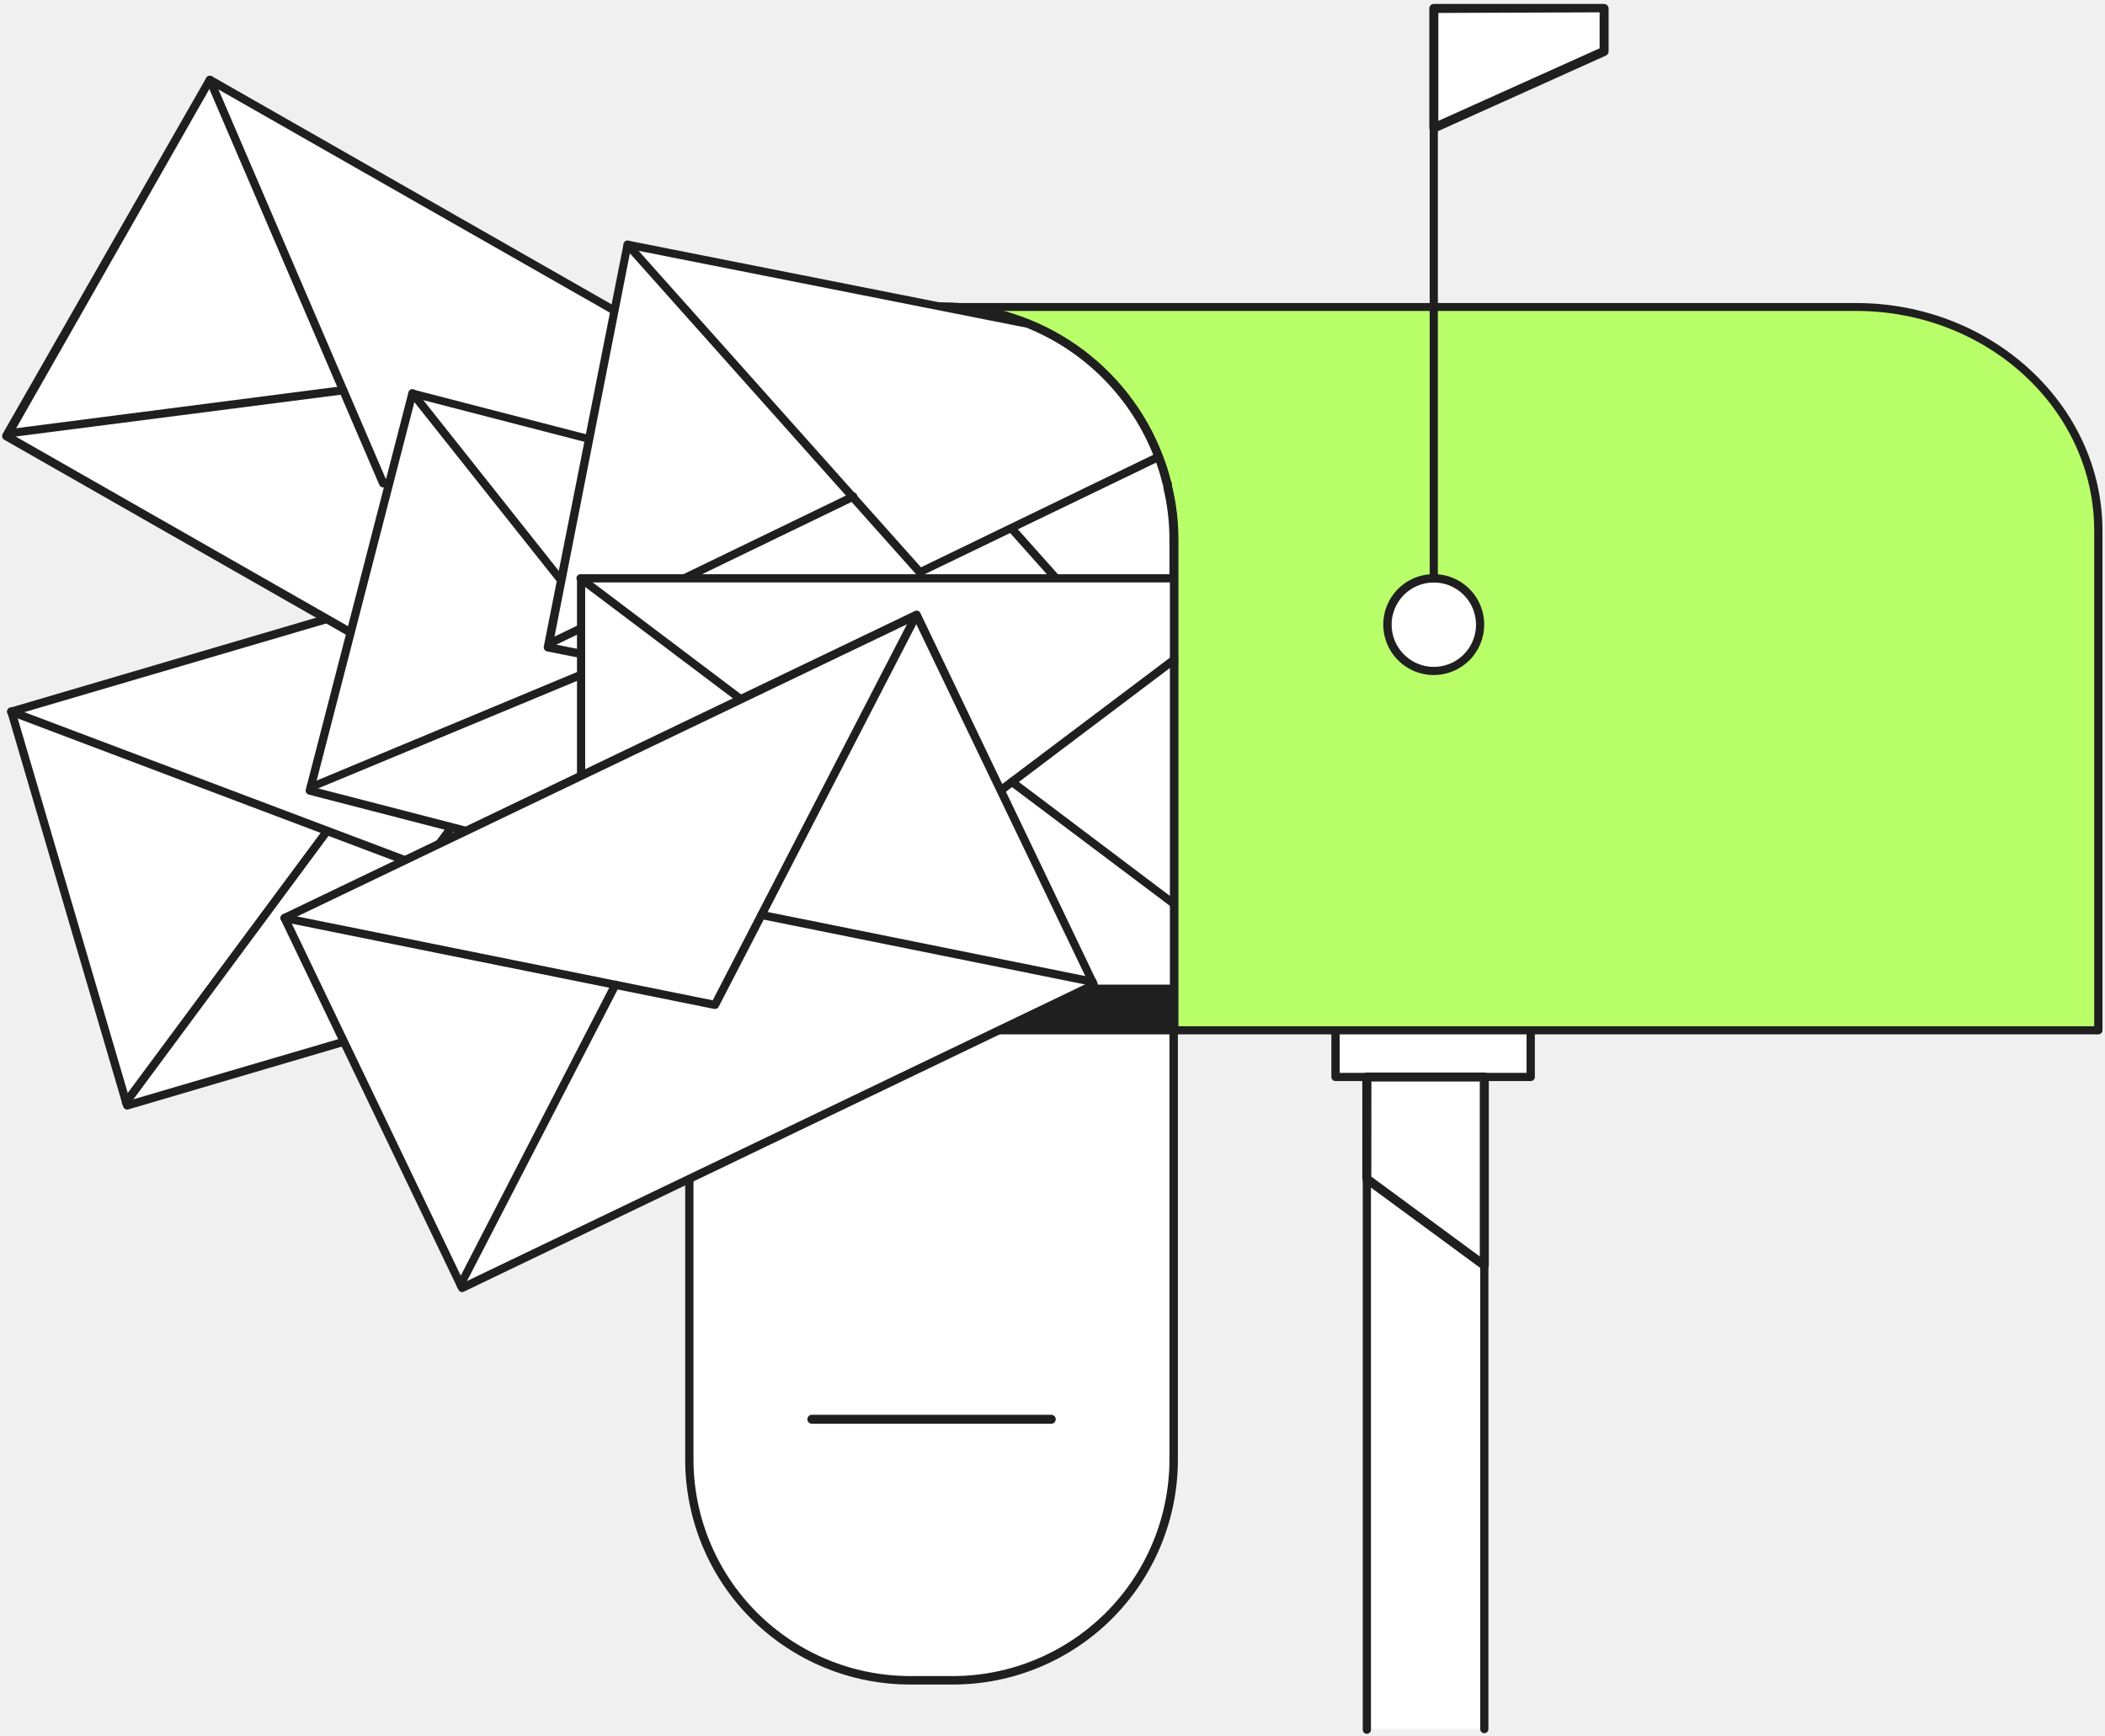
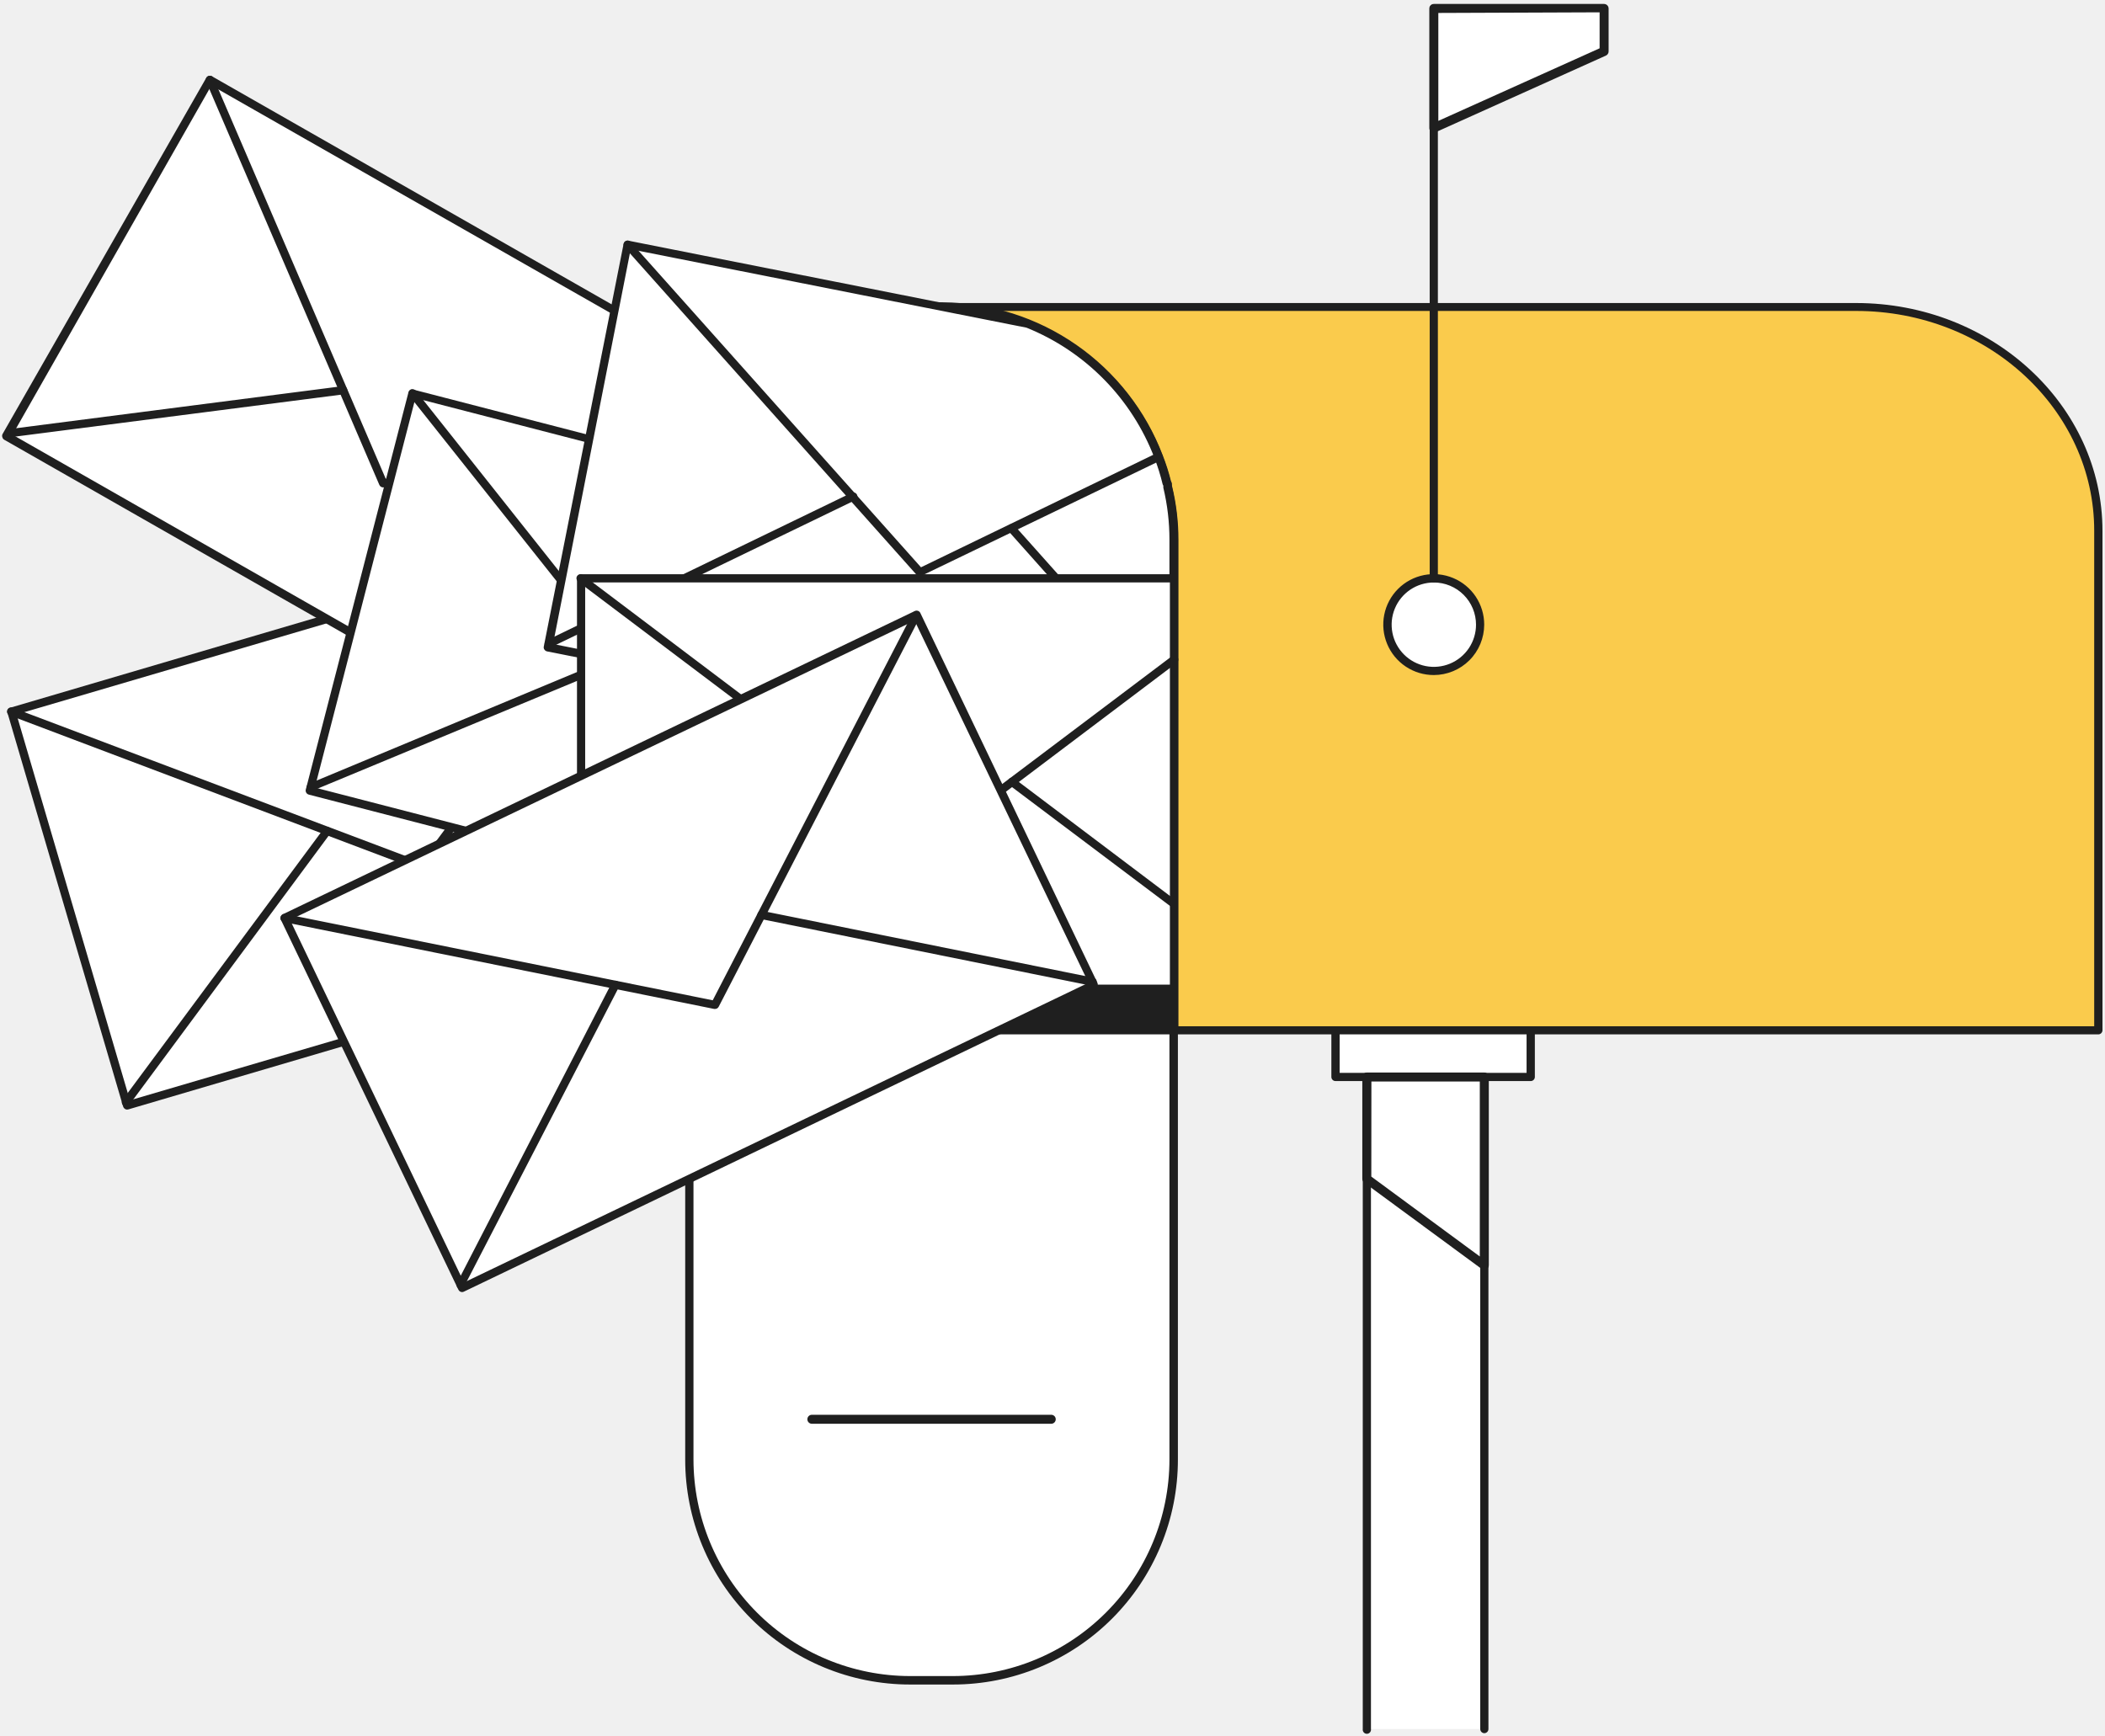
<svg xmlns="http://www.w3.org/2000/svg" width="234" height="193" viewBox="0 0 234 193" fill="none">
  <path d="M76.027 57.16L1.265 79.121L14.126 122.901L88.887 100.94L76.027 57.16Z" fill="white" />
  <path d="M14.13 123.36C14.053 123.359 13.977 123.338 13.91 123.3C13.808 123.237 13.731 123.142 13.69 123.03L0.83 79.25C0.796 79.133 0.809 79.008 0.867 78.901C0.925 78.794 1.023 78.715 1.14 78.68L75.9 56.68C76.017 56.646 76.142 56.659 76.249 56.717C76.356 56.775 76.435 56.873 76.47 56.99L89.33 100.77C89.354 100.823 89.367 100.881 89.367 100.94C89.367 100.999 89.354 101.057 89.33 101.11C89.305 101.165 89.267 101.213 89.22 101.251C89.174 101.289 89.119 101.316 89.06 101.33L14.3 123.33L14.13 123.36ZM1.84 79.43L14.44 122.33L88.33 100.63L75.72 57.72L1.84 79.43Z" fill="#1F1F1F" />
  <path d="M46.94 96.81C46.887 96.82 46.833 96.82 46.78 96.81L1.11 79.55C1.049 79.532 0.993 79.502 0.944 79.462C0.896 79.421 0.856 79.371 0.828 79.315C0.799 79.258 0.783 79.197 0.78 79.133C0.776 79.07 0.786 79.007 0.808 78.948C0.83 78.889 0.864 78.835 0.908 78.789C0.952 78.744 1.004 78.708 1.063 78.683C1.121 78.659 1.184 78.647 1.247 78.648C1.31 78.65 1.373 78.664 1.43 78.69L46.78 95.81L75.67 56.88C75.748 56.798 75.853 56.748 75.966 56.738C76.078 56.729 76.19 56.761 76.28 56.829C76.37 56.897 76.433 56.996 76.455 57.107C76.477 57.218 76.457 57.333 76.4 57.43L47.31 96.63C47.267 96.687 47.211 96.732 47.146 96.764C47.082 96.795 47.011 96.811 46.94 96.81Z" fill="#1F1F1F" />
  <path d="M88.79 101C88.737 101.01 88.683 101.01 88.63 101L53.5 87.74C53.444 87.719 53.393 87.687 53.349 87.646C53.306 87.606 53.271 87.557 53.246 87.502C53.222 87.448 53.208 87.389 53.206 87.33C53.204 87.27 53.214 87.211 53.235 87.155C53.256 87.099 53.288 87.048 53.329 87.004C53.369 86.961 53.418 86.926 53.473 86.901C53.527 86.877 53.586 86.863 53.645 86.861C53.705 86.859 53.764 86.869 53.82 86.89L89 100.15C89.057 100.169 89.109 100.199 89.154 100.239C89.199 100.279 89.235 100.327 89.26 100.382C89.285 100.436 89.299 100.495 89.301 100.555C89.303 100.615 89.292 100.674 89.27 100.73C89.231 100.822 89.163 100.898 89.076 100.947C88.989 100.996 88.889 101.014 88.79 101Z" fill="#1F1F1F" />
  <path d="M14 123C13.899 123.004 13.8 122.972 13.72 122.91C13.624 122.838 13.561 122.732 13.544 122.614C13.528 122.496 13.558 122.376 13.63 122.28L36 92.11C36.035 92.062 36.08 92.022 36.131 91.991C36.182 91.96 36.239 91.94 36.298 91.931C36.357 91.922 36.417 91.925 36.475 91.939C36.533 91.954 36.587 91.98 36.635 92.015C36.683 92.05 36.723 92.095 36.754 92.146C36.785 92.197 36.805 92.254 36.814 92.313C36.823 92.372 36.82 92.432 36.806 92.49C36.791 92.548 36.766 92.602 36.73 92.65L14.39 122.81C14.347 122.873 14.288 122.923 14.22 122.956C14.152 122.99 14.076 123.005 14 123Z" fill="#1F1F1F" />
  <path d="M91.009 47.496L23.332 8.878L0.718 48.51L68.395 87.128L91.009 47.496Z" fill="white" />
  <path d="M68.39 87.58C68.309 87.581 68.23 87.56 68.16 87.52L0.49 48.9C0.437 48.872 0.391 48.834 0.353 48.787C0.315 48.741 0.287 48.687 0.27 48.63C0.225 48.518 0.225 48.392 0.27 48.28L22.93 8.65C22.993 8.546 23.093 8.47 23.211 8.438C23.328 8.406 23.453 8.421 23.56 8.48L91.23 47.1C91.282 47.129 91.328 47.168 91.365 47.215C91.402 47.263 91.429 47.317 91.445 47.374C91.461 47.432 91.465 47.492 91.457 47.552C91.45 47.611 91.43 47.668 91.4 47.72L68.79 87.35C68.728 87.457 68.628 87.535 68.51 87.57L68.39 87.58ZM1.39 48.33L68.27 86.5L90.43 47.67L23.5 9.5L1.39 48.33Z" fill="#1F1F1F" />
  <path d="M42.59 54.19C42.501 54.188 42.414 54.161 42.339 54.111C42.265 54.061 42.206 53.992 42.17 53.91L22.91 9.06C22.863 8.948 22.862 8.823 22.907 8.711C22.952 8.598 23.039 8.508 23.15 8.46C23.205 8.435 23.265 8.422 23.325 8.421C23.385 8.42 23.445 8.43 23.501 8.453C23.557 8.475 23.608 8.509 23.651 8.551C23.693 8.593 23.727 8.644 23.75 8.7L42.88 53.23L91 47.05C91.059 47.04 91.12 47.042 91.178 47.057C91.237 47.072 91.292 47.098 91.34 47.134C91.387 47.171 91.427 47.217 91.456 47.269C91.486 47.322 91.504 47.38 91.51 47.44C91.518 47.499 91.515 47.559 91.5 47.617C91.485 47.675 91.458 47.729 91.422 47.777C91.386 47.824 91.34 47.864 91.288 47.894C91.237 47.923 91.179 47.943 91.12 47.95L42.7 54.18L42.59 54.19Z" fill="#1F1F1F" />
  <path d="M68.58 87.26C68.49 87.259 68.403 87.233 68.328 87.183C68.254 87.133 68.195 87.062 68.16 86.98L53.34 52.47C53.293 52.358 53.292 52.233 53.337 52.121C53.382 52.008 53.469 51.918 53.58 51.87C53.691 51.823 53.817 51.822 53.929 51.867C54.042 51.912 54.132 51.999 54.18 52.11L69 86.62C69.047 86.731 69.048 86.857 69.003 86.969C68.958 87.082 68.871 87.172 68.76 87.22C68.704 87.248 68.642 87.261 68.58 87.26Z" fill="#1F1F1F" />
  <path d="M0.9 48.64C0.789 48.633 0.684 48.585 0.605 48.506C0.526 48.427 0.479 48.323 0.471 48.211C0.464 48.1 0.497 47.99 0.565 47.901C0.633 47.813 0.731 47.752 0.84 47.73L38.09 42.93C38.149 42.922 38.209 42.925 38.267 42.94C38.325 42.955 38.379 42.982 38.427 43.018C38.474 43.054 38.514 43.1 38.544 43.152C38.574 43.203 38.593 43.261 38.6 43.32C38.614 43.44 38.582 43.561 38.509 43.658C38.437 43.755 38.33 43.82 38.21 43.84L1 48.63L0.9 48.64Z" fill="#1F1F1F" />
-   <path d="M206.33 34.14H103.56V114.56H233.26V59C233.26 45.29 221.2 34.14 206.33 34.14Z" fill="#B9FF69" />
+   <path d="M206.33 34.14H103.56V114.56H233.26V59C233.26 45.29 221.2 34.14 206.33 34.14Z" fill="#FACB4C" />
  <path d="M233.26 115H103.55C103.43 114.997 103.315 114.948 103.231 114.862C103.147 114.776 103.1 114.66 103.1 114.54V34.14C103.1 34.021 103.147 33.906 103.232 33.822C103.316 33.737 103.431 33.69 103.55 33.69H206.33C221.43 33.69 233.72 45.06 233.72 59.03V114.56C233.712 114.678 233.661 114.788 233.576 114.87C233.491 114.951 233.378 114.998 233.26 115ZM104 114.1H232.8V59C232.8 45.53 220.93 34.57 206.33 34.57H104V114.1Z" fill="#1F1F1F" />
  <path d="M130.48 60V114.53H76.62V60C76.603 53.512 79.039 47.257 83.44 42.49C85.863 39.846 88.81 37.735 92.093 36.292C95.376 34.85 98.924 34.106 102.51 34.11H104.81C110.021 34.15 115.098 35.76 119.38 38.73C123.661 41.701 126.948 45.893 128.81 50.76C129.191 51.737 129.505 52.74 129.75 53.76C129.786 53.86 129.81 53.964 129.82 54.07C130.272 56.014 130.494 58.004 130.48 60Z" fill="#1F1F1F" />
  <path d="M130.48 115.06H76.62C76.487 115.06 76.36 115.007 76.266 114.913C76.173 114.82 76.12 114.692 76.12 114.56V60C76.123 53.002 78.904 46.291 83.852 41.342C88.801 36.394 95.512 33.612 102.51 33.61H104.81C110.12 33.659 115.293 35.307 119.652 38.34C124.012 41.372 127.357 45.648 129.25 50.61C129.635 51.587 129.953 52.589 130.2 53.61C130.242 53.74 130.269 53.874 130.28 54.01C130.76 55.97 131.001 57.981 131 60V114.53C131.004 114.6 130.994 114.67 130.969 114.735C130.945 114.801 130.907 114.861 130.858 114.91C130.809 114.96 130.75 115 130.685 115.025C130.62 115.051 130.55 115.063 130.48 115.06ZM77.12 114.06H130V60C130.003 58.057 129.779 56.12 129.33 54.23C129.322 54.148 129.305 54.068 129.28 53.99C129.276 53.957 129.276 53.923 129.28 53.89C129.041 52.894 128.737 51.916 128.37 50.96C126.537 46.186 123.307 42.075 119.103 39.164C114.898 36.252 109.914 34.676 104.8 34.64H102.51C99.177 34.635 95.875 35.287 92.794 36.559C89.713 37.831 86.914 39.699 84.555 42.054C82.197 44.41 80.326 47.207 79.051 50.286C77.775 53.366 77.119 56.667 77.12 60V114.06Z" fill="#1F1F1F" />
  <path d="M76.63 114.56H130.48V162.28C130.48 168.788 127.895 175.03 123.292 179.632C118.69 184.235 112.448 186.82 105.94 186.82H101.16C94.652 186.82 88.41 184.235 83.808 179.632C79.206 175.03 76.62 168.788 76.62 162.28V114.56H76.63Z" fill="white" />
  <path d="M105.94 187.28H101.17C94.54 187.28 88.181 184.646 83.492 179.958C78.804 175.269 76.17 168.91 76.17 162.28V114.56C76.173 114.439 76.222 114.323 76.308 114.237C76.393 114.152 76.509 114.102 76.63 114.1H130.48C130.601 114.102 130.717 114.152 130.802 114.237C130.888 114.323 130.937 114.439 130.94 114.56V162.28C130.94 168.91 128.306 175.269 123.618 179.958C118.929 184.646 112.57 187.28 105.94 187.28ZM77.09 115V162.26C77.095 168.645 79.634 174.766 84.149 179.281C88.663 183.796 94.785 186.335 101.17 186.34H105.94C112.318 186.329 118.431 183.791 122.941 179.281C127.451 174.771 129.989 168.658 130 162.28V115H77.09Z" fill="#1F1F1F" />
  <path d="M116.86 158.29H90.25C90.117 158.29 89.99 158.237 89.897 158.144C89.803 158.05 89.75 157.923 89.75 157.79C89.75 157.657 89.803 157.53 89.897 157.436C89.99 157.343 90.117 157.29 90.25 157.29H116.86C116.993 157.29 117.12 157.343 117.214 157.436C117.307 157.53 117.36 157.657 117.36 157.79C117.36 157.923 117.307 158.05 117.214 158.144C117.12 158.237 116.993 158.29 116.86 158.29Z" fill="#1F1F1F" />
  <path d="M159.39 74.6C162.234 74.6 164.54 72.294 164.54 69.45C164.54 66.606 162.234 64.3 159.39 64.3C156.546 64.3 154.24 66.606 154.24 69.45C154.24 72.294 156.546 74.6 159.39 74.6Z" fill="white" />
  <path d="M159.39 75.05C158.28 75.052 157.194 74.724 156.27 74.109C155.345 73.493 154.625 72.617 154.199 71.591C153.773 70.566 153.661 69.437 153.877 68.348C154.093 67.259 154.628 66.258 155.413 65.473C156.198 64.688 157.199 64.153 158.288 63.937C159.377 63.721 160.506 63.833 161.531 64.259C162.557 64.685 163.433 65.405 164.049 66.329C164.664 67.253 164.992 68.339 164.99 69.45C164.987 70.934 164.397 72.357 163.347 73.407C162.297 74.456 160.874 75.047 159.39 75.05ZM159.39 64.76C158.462 64.76 157.556 65.035 156.784 65.55C156.013 66.066 155.412 66.798 155.057 67.655C154.702 68.512 154.609 69.455 154.79 70.365C154.971 71.275 155.418 72.11 156.074 72.766C156.73 73.422 157.565 73.869 158.475 74.05C159.385 74.231 160.328 74.138 161.185 73.783C162.042 73.428 162.774 72.827 163.29 72.055C163.805 71.284 164.08 70.377 164.08 69.45C164.08 68.834 163.959 68.224 163.723 67.655C163.487 67.086 163.142 66.569 162.706 66.133C162.271 65.698 161.754 65.353 161.185 65.117C160.616 64.881 160.006 64.76 159.39 64.76Z" fill="#1F1F1F" />
  <path d="M159.39 64.76C159.269 64.757 159.153 64.708 159.068 64.622C158.982 64.537 158.933 64.421 158.93 64.3V0.94C158.933 0.82 158.982 0.705 159.068 0.621C159.154 0.537 159.27 0.49 159.39 0.49C159.509 0.49 159.624 0.537 159.708 0.622C159.793 0.706 159.84 0.821 159.84 0.94V64.3C159.84 64.42 159.793 64.536 159.709 64.622C159.625 64.708 159.51 64.757 159.39 64.76Z" fill="#1F1F1F" />
  <path d="M178.32 5.73L159.39 14.25V0.94H178.32V5.73Z" fill="white" />
  <path d="M159.39 14.75C159.294 14.75 159.2 14.722 159.12 14.67C159.048 14.626 158.989 14.564 158.949 14.491C158.909 14.417 158.888 14.334 158.89 14.25V0.94C158.89 0.807 158.943 0.68 159.036 0.586C159.13 0.493 159.257 0.44 159.39 0.44H178.32C178.452 0.443 178.577 0.496 178.671 0.589C178.764 0.682 178.817 0.808 178.82 0.94V5.72C178.819 5.817 178.79 5.912 178.737 5.994C178.684 6.075 178.609 6.14 178.52 6.18L159.59 14.7C159.528 14.732 159.46 14.749 159.39 14.75ZM159.89 1.44V13.44L177.82 5.37V1.37L159.89 1.44Z" fill="#1F1F1F" />
  <path d="M170.16 114.56H148.46V119.74H170.16V114.56Z" fill="white" />
  <path d="M170.16 120.19H148.46C148.34 120.19 148.224 120.143 148.138 120.059C148.052 119.975 148.003 119.86 148 119.74V114.56C148.003 114.439 148.052 114.323 148.138 114.237C148.223 114.152 148.339 114.102 148.46 114.1H170.16C170.281 114.102 170.397 114.152 170.482 114.237C170.568 114.323 170.617 114.439 170.62 114.56V119.74C170.617 119.86 170.568 119.975 170.482 120.059C170.396 120.143 170.28 120.19 170.16 120.19ZM148.92 119.28H169.7V115H148.92V119.28Z" fill="#1F1F1F" />
  <path d="M151.95 192.23V119.74H165.01V192.23" fill="white" />
  <path d="M165 192.69C164.88 192.687 164.765 192.638 164.681 192.552C164.597 192.466 164.55 192.35 164.55 192.23V120.23H152.4V192.23C152.41 192.295 152.405 192.362 152.387 192.426C152.368 192.489 152.337 192.548 152.293 192.598C152.25 192.648 152.197 192.688 152.137 192.716C152.076 192.743 152.011 192.758 151.945 192.758C151.879 192.758 151.814 192.743 151.753 192.716C151.693 192.688 151.64 192.648 151.597 192.598C151.553 192.548 151.522 192.489 151.503 192.426C151.485 192.362 151.48 192.295 151.49 192.23V119.74C151.489 119.679 151.5 119.619 151.522 119.562C151.545 119.506 151.579 119.455 151.622 119.412C151.665 119.369 151.716 119.335 151.772 119.312C151.829 119.289 151.889 119.279 151.95 119.28H165C165.061 119.279 165.121 119.289 165.178 119.312C165.234 119.335 165.285 119.369 165.328 119.412C165.371 119.455 165.405 119.506 165.428 119.562C165.45 119.619 165.461 119.679 165.46 119.74V192.23C165.46 192.352 165.412 192.469 165.325 192.555C165.239 192.641 165.122 192.69 165 192.69Z" fill="#1F1F1F" />
  <path d="M121.3 63.22L121.21 63.57L118.67 73.4L116.16 83.09L115.35 86.2L113.36 93.89L109.97 107.01L109.96 107.05L109.87 107.39L62.59 95.16L59.55 94.38L47.9 91.37L34.44 87.88L34.53 87.51L45.86 43.71L58.39 46.95L70.9 50.18L85.27 53.91L114.69 61.51L121.22 63.2L121.3 63.22Z" fill="white" />
  <path d="M109.87 107.85H109.76L34.32 88.34C34.203 88.307 34.104 88.231 34.043 88.126C33.981 88.022 33.962 87.898 33.99 87.78L34.09 87.41L45.41 43.6C45.446 43.486 45.52 43.387 45.62 43.32C45.675 43.295 45.735 43.283 45.795 43.283C45.855 43.283 45.915 43.295 45.97 43.32L121.33 62.81C121.459 62.844 121.572 62.921 121.65 63.03C121.73 63.132 121.766 63.261 121.75 63.39L113.8 94L110.31 107.5C110.287 107.6 110.231 107.688 110.151 107.752C110.071 107.816 109.972 107.85 109.87 107.85ZM35 87.56L109.55 106.84L120.76 63.55L46.18 44.26L35 87.56Z" fill="#1F1F1F" />
  <path d="M76.22 82.39C76.151 82.391 76.083 82.375 76.021 82.346C75.958 82.317 75.903 82.273 75.86 82.22L45.5 44C45.433 43.904 45.405 43.786 45.422 43.67C45.439 43.554 45.5 43.449 45.592 43.376C45.684 43.303 45.8 43.269 45.917 43.279C46.033 43.288 46.142 43.343 46.22 43.43L76.36 81.43L121.13 62.84C121.242 62.799 121.365 62.803 121.473 62.851C121.582 62.899 121.668 62.987 121.713 63.097C121.758 63.207 121.759 63.33 121.716 63.44C121.672 63.551 121.588 63.64 121.48 63.69L76.39 82.41C76.333 82.414 76.275 82.407 76.22 82.39Z" fill="#1F1F1F" />
  <path d="M110 107.48C109.933 107.479 109.867 107.463 109.806 107.434C109.746 107.404 109.692 107.362 109.65 107.31L86.26 77.9C86.193 77.804 86.165 77.686 86.182 77.57C86.199 77.454 86.26 77.349 86.352 77.276C86.444 77.203 86.56 77.168 86.677 77.178C86.793 77.188 86.902 77.243 86.98 77.33L110.33 106.74C110.368 106.787 110.397 106.841 110.414 106.9C110.432 106.958 110.437 107.019 110.431 107.08C110.424 107.14 110.406 107.199 110.376 107.252C110.347 107.305 110.308 107.352 110.26 107.39C110.183 107.443 110.093 107.474 110 107.48Z" fill="#1F1F1F" />
  <path d="M34.53 88C34.424 88.002 34.321 87.967 34.239 87.9C34.156 87.834 34.1 87.74 34.08 87.636C34.059 87.533 34.076 87.425 34.128 87.332C34.179 87.24 34.261 87.168 34.36 87.13L69 72.69C69.056 72.664 69.117 72.65 69.179 72.648C69.241 72.646 69.303 72.657 69.361 72.68C69.418 72.703 69.471 72.737 69.515 72.78C69.559 72.823 69.594 72.876 69.618 72.933C69.641 72.99 69.653 73.052 69.652 73.114C69.651 73.176 69.638 73.237 69.613 73.293C69.588 73.35 69.552 73.401 69.507 73.444C69.462 73.486 69.408 73.519 69.35 73.54L34.67 87.94C34.626 87.966 34.579 87.986 34.53 88Z" fill="#1F1F1F" />
  <path d="M130.48 60V85.72L128.95 85.43L117.49 83.16L105.84 80.84L94.9 78.7L82.73 76.29L80.3 75.81L79.66 75.68L76.66 75.07L64.66 72.69L60.96 71.96L63.19 60.66L64.9 52.05L69.83 27.2L104.83 34.14L114.3 36C117.598 37.334 120.586 39.333 123.077 41.872C125.568 44.412 127.509 47.437 128.78 50.76C129.161 51.738 129.475 52.74 129.72 53.76H129.81V54.12C130.262 56.047 130.487 58.02 130.48 60Z" fill="white" />
  <path d="M130.48 86.21H130.4L128.87 85.92L60.81 72.42C60.691 72.393 60.587 72.322 60.52 72.22C60.484 72.172 60.459 72.117 60.447 72.058C60.435 71.999 60.436 71.938 60.45 71.88L69.32 27.12C69.344 27.001 69.415 26.896 69.516 26.828C69.617 26.761 69.741 26.736 69.86 26.76L114.39 35.59C117.759 36.937 120.814 38.964 123.364 41.545C125.914 44.126 127.904 47.205 129.21 50.59C129.569 51.528 129.873 52.486 130.12 53.46C130.204 53.538 130.254 53.645 130.26 53.76V54.06C130.721 56.003 130.952 57.993 130.95 59.99V85.71C130.951 85.778 130.936 85.844 130.907 85.905C130.877 85.966 130.834 86.019 130.78 86.06C130.704 86.148 130.596 86.201 130.48 86.21ZM61.48 71.6L130 85.2V60C130.001 58.053 129.772 56.113 129.32 54.22C129.315 54.18 129.315 54.14 129.32 54.1V54C129.291 53.956 129.267 53.909 129.25 53.86C129.012 52.864 128.708 51.885 128.34 50.93C127.093 47.664 125.186 44.691 122.737 42.196C120.289 39.701 117.352 37.738 114.11 36.43L70.11 27.71L61.48 71.6Z" fill="#1F1F1F" />
  <path d="M102.27 64.09C102.204 64.091 102.139 64.078 102.079 64.052C102.019 64.026 101.965 63.988 101.92 63.94L69.43 27.5C69.391 27.455 69.36 27.403 69.341 27.347C69.322 27.291 69.314 27.231 69.317 27.172C69.321 27.112 69.337 27.054 69.363 27.001C69.389 26.947 69.425 26.899 69.47 26.86C69.515 26.821 69.567 26.79 69.623 26.771C69.679 26.752 69.739 26.744 69.798 26.747C69.858 26.751 69.916 26.767 69.969 26.793C70.023 26.819 70.071 26.855 70.11 26.9L102.38 63.07L128.58 50.38C128.691 50.33 128.816 50.324 128.931 50.363C129.046 50.402 129.142 50.483 129.2 50.59C129.252 50.702 129.258 50.829 129.217 50.945C129.175 51.061 129.091 51.156 128.98 51.21L102.46 64C102.405 64.045 102.34 64.075 102.27 64.09Z" fill="#1F1F1F" />
  <path d="M130.48 79.45C130.415 79.448 130.352 79.433 130.293 79.406C130.235 79.378 130.183 79.339 130.14 79.29L112.06 59C111.995 58.908 111.967 58.795 111.979 58.684C111.992 58.572 112.045 58.468 112.129 58.393C112.213 58.318 112.321 58.276 112.434 58.276C112.547 58.275 112.655 58.316 112.74 58.39L130.82 78.66C130.862 78.702 130.896 78.752 130.919 78.807C130.942 78.862 130.954 78.921 130.954 78.98C130.954 79.04 130.942 79.099 130.919 79.153C130.896 79.208 130.862 79.258 130.82 79.3C130.776 79.347 130.724 79.384 130.665 79.41C130.607 79.436 130.544 79.45 130.48 79.45Z" fill="#1F1F1F" />
  <path d="M61 72.05C60.914 72.05 60.83 72.026 60.757 71.98C60.684 71.934 60.626 71.868 60.59 71.79C60.538 71.681 60.531 71.556 60.57 71.442C60.609 71.328 60.692 71.234 60.8 71.18L94.6 54.82C94.655 54.784 94.716 54.76 94.781 54.75C94.846 54.739 94.912 54.743 94.975 54.76C95.038 54.778 95.096 54.808 95.147 54.85C95.197 54.891 95.238 54.943 95.267 55.002C95.295 55.061 95.311 55.125 95.313 55.191C95.315 55.256 95.303 55.321 95.278 55.381C95.252 55.442 95.215 55.496 95.167 55.541C95.119 55.585 95.062 55.619 95 55.64L61.17 72C61.118 72.03 61.06 72.047 61 72.05Z" fill="#1F1F1F" />
  <path d="M130.49 64.3H64.6V109.93H130.49V64.3Z" fill="white" />
  <path d="M130.48 110.39H64.6C64.479 110.387 64.363 110.338 64.278 110.252C64.192 110.167 64.143 110.051 64.14 109.93V64.3C64.14 64.178 64.189 64.061 64.275 63.975C64.361 63.888 64.478 63.84 64.6 63.84H130.48C130.541 63.839 130.601 63.85 130.658 63.872C130.714 63.895 130.765 63.929 130.808 63.972C130.851 64.015 130.885 64.066 130.908 64.122C130.93 64.179 130.941 64.239 130.94 64.3V109.93C130.94 109.99 130.928 110.05 130.905 110.106C130.882 110.162 130.848 110.213 130.805 110.255C130.763 110.298 130.712 110.332 130.656 110.355C130.6 110.378 130.54 110.39 130.48 110.39ZM65.05 109.47H130.05V64.75H65.05V109.47Z" fill="#1F1F1F" />
  <path d="M103.55 94.16C103.449 94.161 103.351 94.129 103.27 94.07L64.27 64.67C64.207 64.62 64.159 64.555 64.13 64.48C64.098 64.425 64.081 64.363 64.08 64.3C64.079 64.239 64.09 64.179 64.112 64.122C64.135 64.066 64.169 64.015 64.212 63.972C64.255 63.929 64.306 63.895 64.362 63.872C64.419 63.85 64.479 63.839 64.54 63.84C64.604 63.84 64.667 63.854 64.725 63.88C64.784 63.906 64.837 63.943 64.88 63.99L103.49 93.13L130.21 73C130.257 72.955 130.313 72.921 130.374 72.9C130.435 72.878 130.5 72.87 130.565 72.875C130.629 72.88 130.692 72.899 130.749 72.931C130.806 72.962 130.855 73.005 130.894 73.057C130.933 73.108 130.961 73.168 130.975 73.231C130.99 73.294 130.991 73.36 130.978 73.423C130.965 73.487 130.939 73.547 130.902 73.6C130.864 73.653 130.816 73.697 130.76 73.73L103.82 94.06C103.743 94.121 103.648 94.156 103.55 94.16Z" fill="#1F1F1F" />
  <path d="M130.48 100.92C130.383 100.919 130.288 100.888 130.21 100.83L112.21 87.29C112.114 87.217 112.051 87.108 112.034 86.988C112.017 86.869 112.048 86.747 112.12 86.65C112.156 86.601 112.2 86.56 112.252 86.529C112.304 86.498 112.361 86.478 112.421 86.469C112.481 86.461 112.541 86.465 112.6 86.48C112.658 86.496 112.712 86.523 112.76 86.56L130.71 100.1C130.784 100.159 130.838 100.24 130.865 100.331C130.892 100.422 130.89 100.519 130.859 100.609C130.828 100.698 130.771 100.777 130.694 100.832C130.617 100.888 130.525 100.919 130.43 100.92H130.48Z" fill="#1F1F1F" />
  <path d="M64.59 110C64.496 109.997 64.405 109.965 64.33 109.908C64.255 109.852 64.198 109.774 64.169 109.684C64.14 109.595 64.138 109.499 64.165 109.408C64.192 109.318 64.246 109.239 64.32 109.18L94.32 86.55C94.417 86.493 94.532 86.473 94.643 86.496C94.754 86.517 94.853 86.58 94.921 86.67C94.989 86.76 95.021 86.872 95.012 86.984C95.002 87.097 94.952 87.202 94.87 87.28L64.87 109.91C64.788 109.968 64.69 109.999 64.59 110Z" fill="#1F1F1F" />
  <path d="M101.887 68.324L31.64 102.042L51.385 143.178L121.632 109.461L101.887 68.324Z" fill="white" />
  <path d="M51.37 143.65C51.284 143.649 51.2 143.624 51.128 143.578C51.056 143.533 50.997 143.467 50.96 143.39L31.22 102.25C31.175 102.138 31.175 102.012 31.22 101.9C31.262 101.788 31.344 101.696 31.45 101.64L101.7 67.93C101.81 67.879 101.936 67.873 102.05 67.914C102.165 67.956 102.258 68.04 102.31 68.15L122 109.28C122.045 109.392 122.045 109.518 122 109.63C121.981 109.686 121.951 109.738 121.911 109.783C121.872 109.828 121.824 109.864 121.77 109.89L51.57 143.6C51.508 143.631 51.44 143.648 51.37 143.65ZM32.24 102.27L51.58 142.58L121 109.26L101.67 69L32.24 102.27Z" fill="#1F1F1F" />
  <path d="M79.48 112.17H79.39L31.54 102.51C31.481 102.499 31.425 102.477 31.376 102.444C31.326 102.412 31.283 102.37 31.249 102.32C31.216 102.271 31.192 102.216 31.18 102.157C31.169 102.099 31.168 102.039 31.18 101.98C31.191 101.92 31.213 101.864 31.247 101.813C31.28 101.762 31.323 101.719 31.373 101.685C31.424 101.651 31.48 101.628 31.54 101.617C31.6 101.606 31.661 101.607 31.72 101.62L79.23 111.21L101.48 68.14C101.544 68.048 101.639 67.983 101.747 67.956C101.856 67.929 101.97 67.943 102.07 67.994C102.169 68.046 102.246 68.131 102.287 68.236C102.327 68.34 102.328 68.455 102.29 68.56L79.89 111.93C79.851 112.004 79.792 112.066 79.719 112.109C79.647 112.151 79.564 112.172 79.48 112.17Z" fill="#1F1F1F" />
  <path d="M121.46 109.6H121.37L84.56 102.17C84.441 102.146 84.336 102.075 84.269 101.974C84.201 101.873 84.176 101.749 84.2 101.63C84.211 101.57 84.233 101.513 84.267 101.463C84.3 101.412 84.343 101.368 84.393 101.335C84.444 101.301 84.501 101.278 84.56 101.267C84.62 101.256 84.681 101.257 84.74 101.27L121.55 108.7C121.661 108.723 121.759 108.787 121.826 108.878C121.893 108.97 121.924 109.082 121.913 109.195C121.901 109.308 121.849 109.413 121.766 109.489C121.682 109.566 121.573 109.609 121.46 109.61V109.6Z" fill="#1F1F1F" />
  <path d="M51.21 143.31C51.137 143.308 51.066 143.291 51 143.26C50.946 143.232 50.898 143.195 50.859 143.149C50.82 143.102 50.79 143.049 50.771 142.992C50.753 142.934 50.746 142.873 50.751 142.813C50.756 142.753 50.772 142.694 50.8 142.64L68 109.28C68.058 109.173 68.154 109.092 68.27 109.055C68.385 109.018 68.511 109.027 68.62 109.08C68.727 109.137 68.808 109.234 68.845 109.35C68.882 109.465 68.873 109.591 68.82 109.7L51.58 143.06C51.545 143.13 51.493 143.19 51.428 143.234C51.363 143.278 51.288 143.304 51.21 143.31Z" fill="#1F1F1F" />
  <path d="M151.95 131.06L165.01 140.67V119.74H151.95V131.06Z" fill="white" />
  <path d="M165 141.17C164.896 141.171 164.795 141.139 164.71 141.08L151.64 131.47C151.578 131.423 151.528 131.362 151.494 131.293C151.459 131.224 151.441 131.147 151.44 131.07V119.74C151.44 119.607 151.493 119.48 151.586 119.386C151.68 119.293 151.807 119.24 151.94 119.24H165C165.133 119.24 165.26 119.293 165.354 119.386C165.447 119.48 165.5 119.607 165.5 119.74V140.67C165.502 140.763 165.478 140.854 165.43 140.934C165.383 141.014 165.313 141.078 165.23 141.12C165.159 141.156 165.08 141.174 165 141.17ZM152.44 130.81L164.5 139.69V120.24H152.45L152.44 130.81Z" fill="#1F1F1F" />
</svg>
